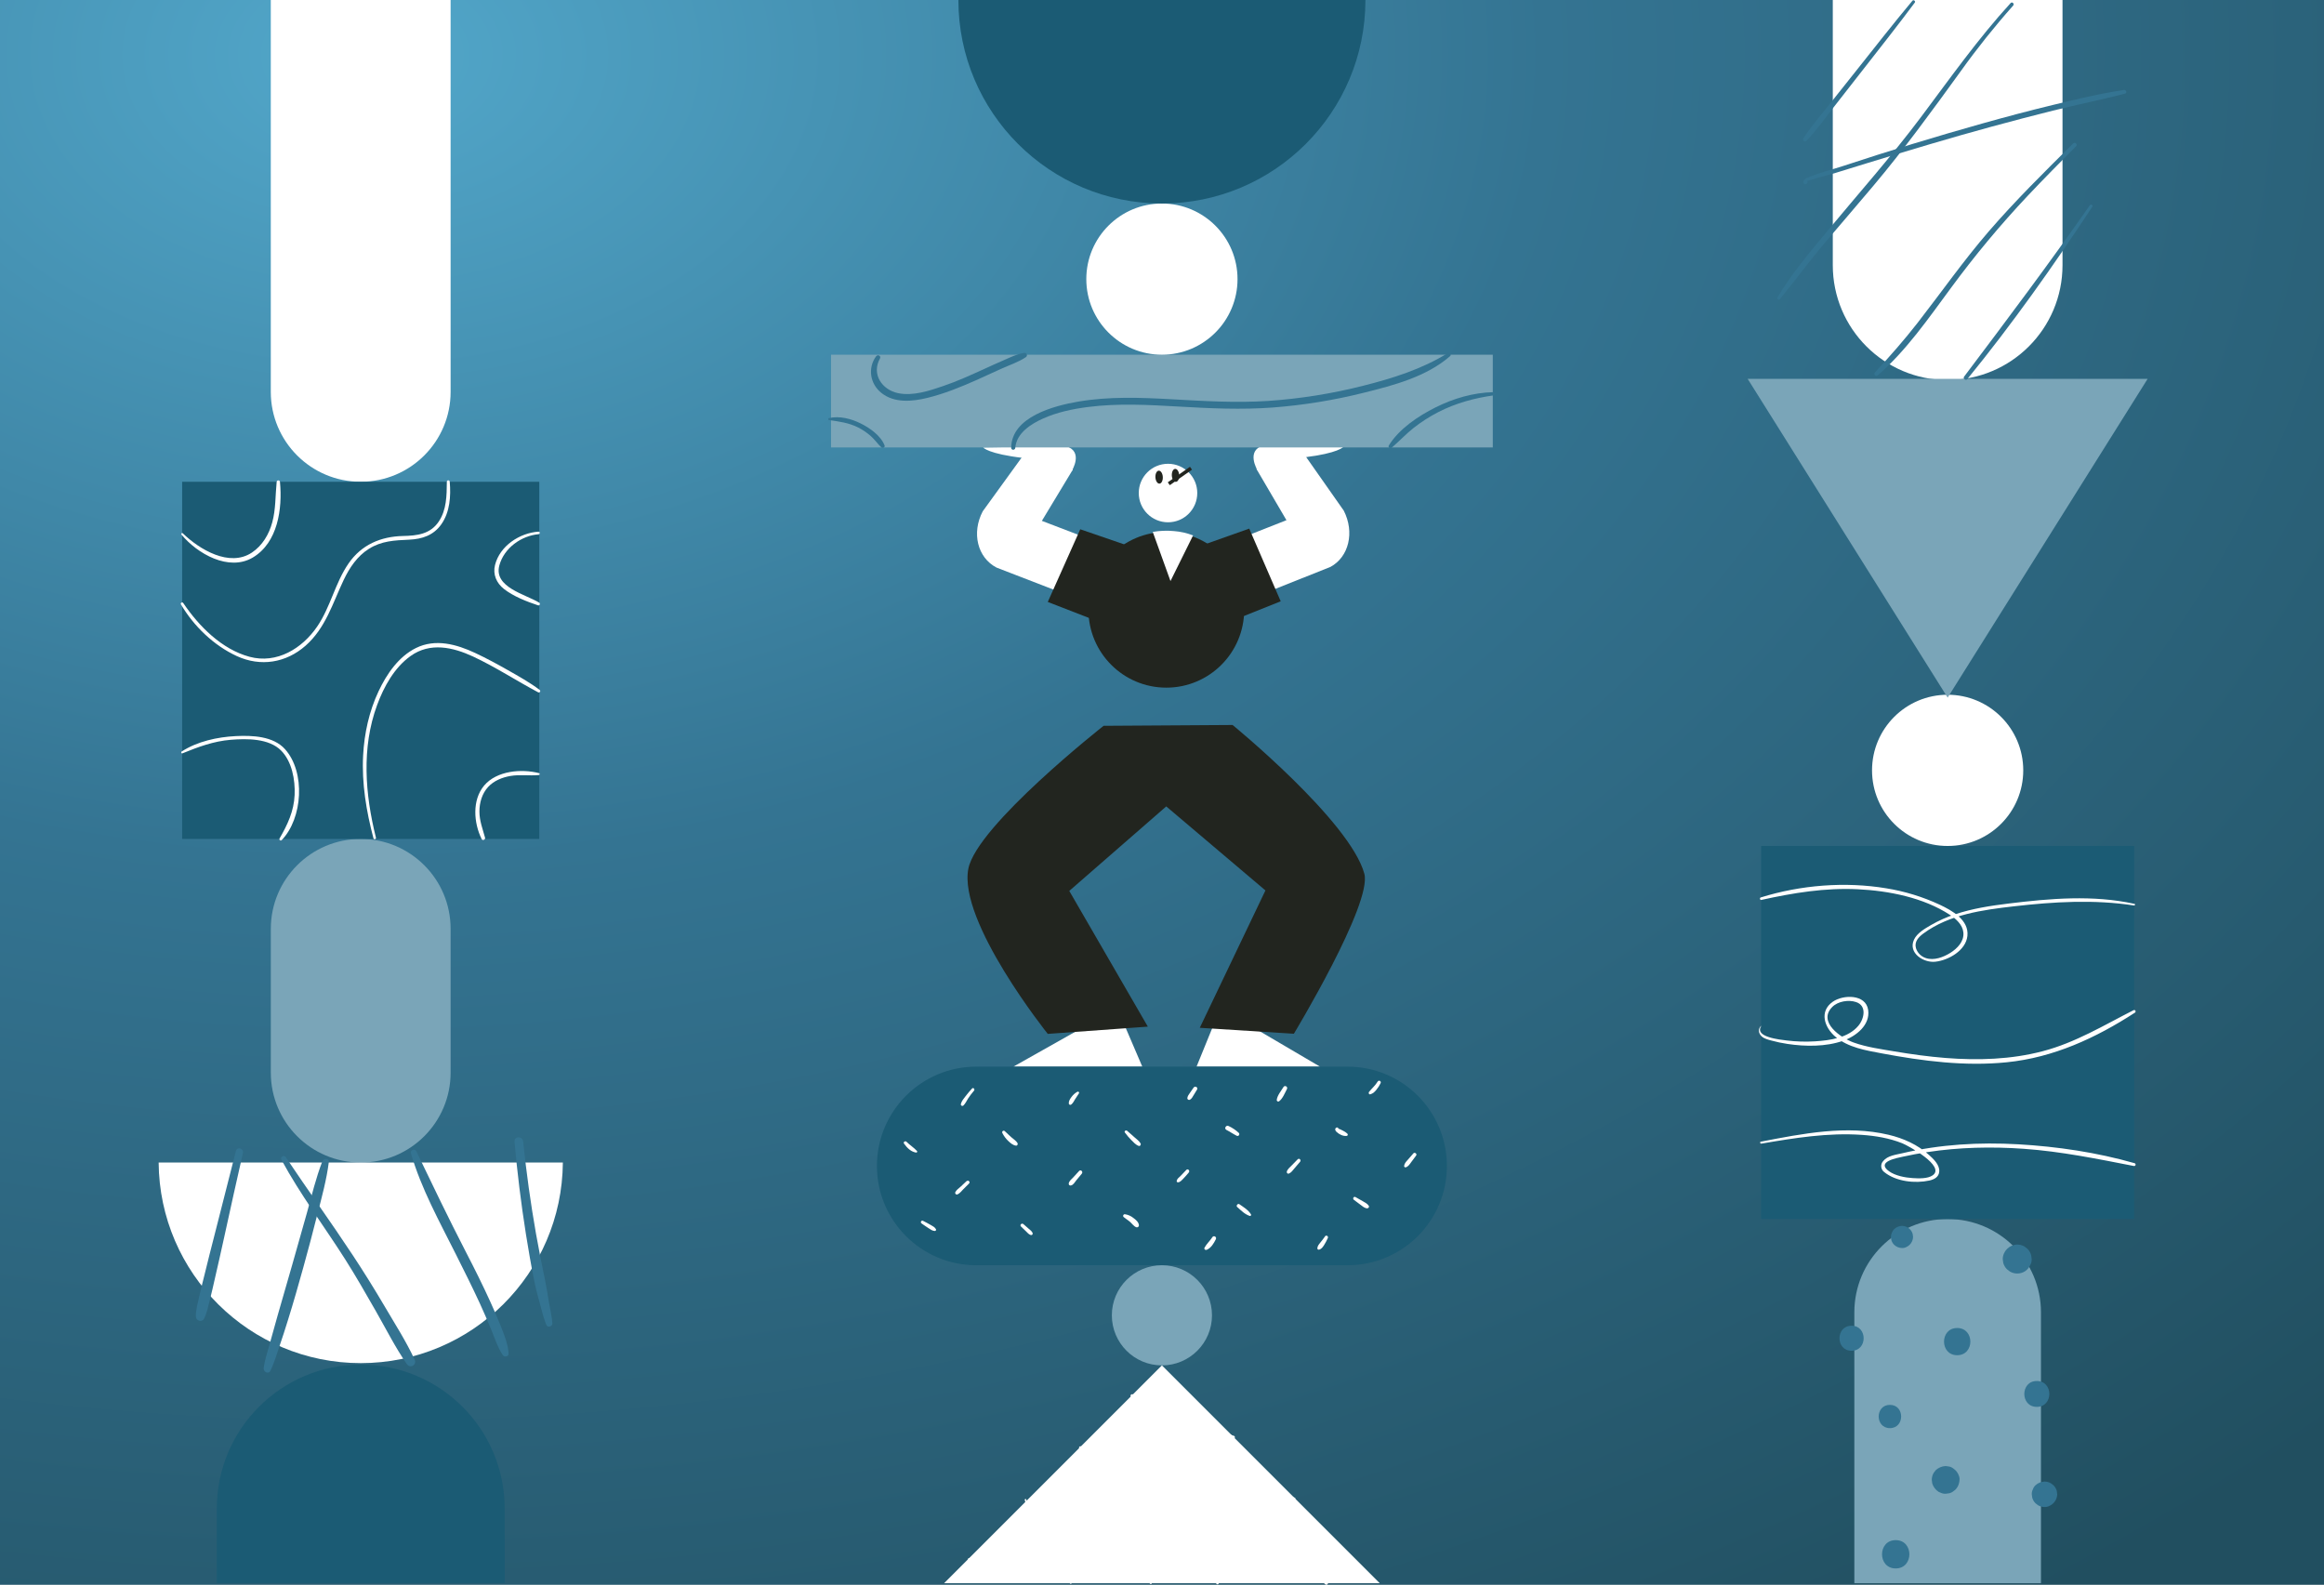
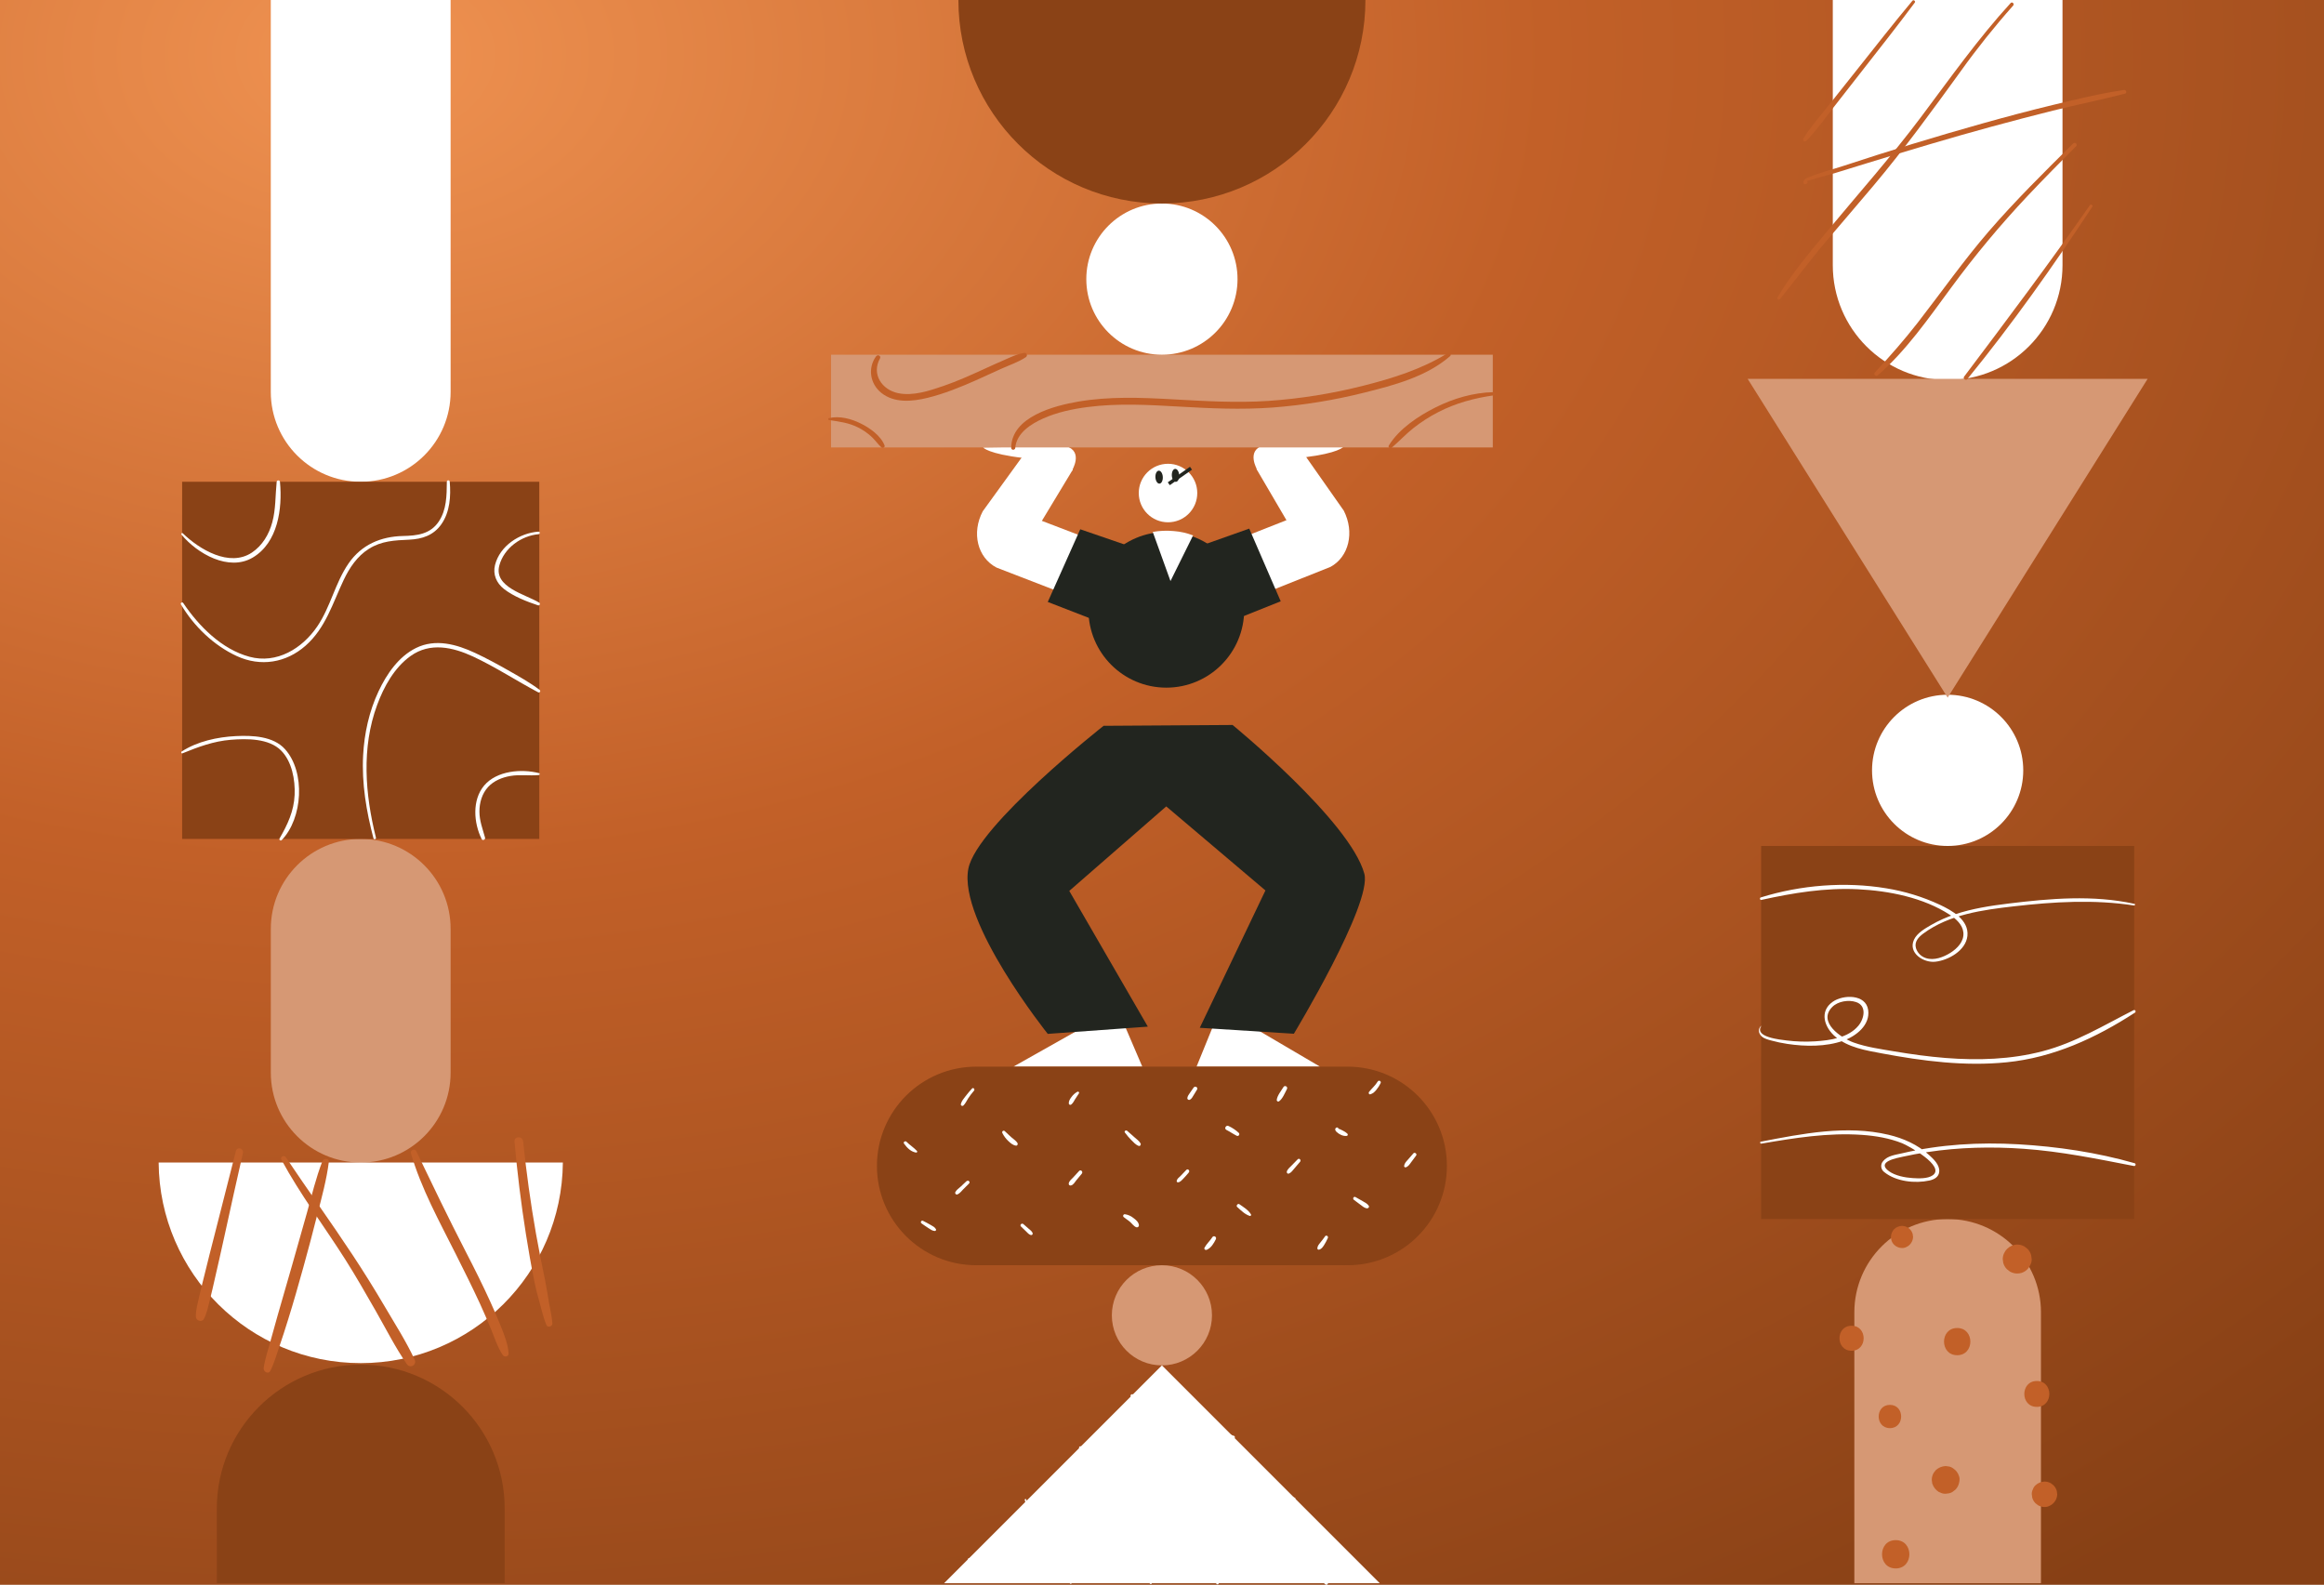
<svg xmlns="http://www.w3.org/2000/svg" id="Layer" viewBox="0 0 1986 1354.26">
  <defs>
-     <style>.cls-1{fill:#347492;}.cls-2{fill:#7AA5B8;}.cls-3{fill:#FFFFFF;}.cls-4{fill:#1B5B74;}.cls-5{fill:#fff;}.cls-6{fill:#FFFFFF;}.cls-7{fill:#22251F;}.cls-8{fill:none;stroke:#22251F;stroke-miterlimit:10;stroke-width:3px;}</style>
+     <style>.cls-1{fill:#C26028;}.cls-2{fill:#D69874;}.cls-3{fill:#FFFFFF;}.cls-4{fill:#8A4216;}.cls-5{fill:#fff;}.cls-6{fill:#FFFFFF;}.cls-7{fill:#22251F;}.cls-8{fill:none;stroke:#22251F;stroke-miterlimit:10;stroke-width:3px;}</style>
    <radialGradient id="bloom" cx="0.16" cy="0.04" r="1.2">
-       <stop offset="0" stop-color="#52A7CA" />
-       <stop offset="0.42" stop-color="#347492" />
-       <stop offset="1" stop-color="#214F60" />
+       <stop offset="0" stop-color="#EF9251" />
+       <stop offset="0.42" stop-color="#C26028" />
+       <stop offset="1" stop-color="#874015" />
    </radialGradient>
  </defs>
  <rect class="cls-1" x="316.54" y="-316.54" width="1352.92" height="1986" transform="translate(1669.46 -316.54) rotate(90)" />
  <rect width="1986" height="1354.26" fill="url(#bloom)" />
  <rect class="cls-2" x="169.98" y="778.35" width="276.54" height="153.65" rx="76.82" transform="translate(-546.92 1163.42) rotate(-90)" />
  <path class="cls-3" d="M179.23,129H514.1a0,0,0,0,1,0,0V282.67a0,0,0,0,1,0,0H179.23a76.82,76.82,0,0,1-76.82-76.82v0A76.82,76.82,0,0,1,179.23,129Z" transform="translate(102.41 514.1) rotate(-90)" />
  <path class="cls-4" d="M214.87,1136.56h63.79a123,123,0,0,1,123,123v0a123,123,0,0,1-123,123H214.87a0,0,0,0,1,0,0v-246A0,0,0,0,1,214.87,1136.56Z" transform="translate(-951.28 1567.79) rotate(-90)" />
  <rect class="cls-4" x="155.65" y="411.69" width="305.21" height="305.21" transform="translate(-256.04 872.55) rotate(-90)" />
  <path class="cls-5" d="M481,993.44a172.72,172.72,0,0,1-345.43,0" transform="translate(0 0)" />
  <path class="cls-5" d="M154.67,516.55c10.89,18.55,28.09,35.09,47.74,44.12,20.3,9.32,42,5.82,58.73-8.91,17.15-15.09,23.17-36.39,32.62-56.29,5-10.44,11.5-20.17,21.44-26.45,10.79-6.81,22.05-7.28,34.4-7.84,11.22-.5,21-3.75,27.62-13.27,7.3-10.46,8.16-23.9,7.11-36.22a1.24,1.24,0,0,0-2.48,0c-.09,11.66-.16,24-6.91,34-7.26,10.81-18.5,12.08-30.55,12.34-19,.43-35.49,7.46-46.51,23.42-11.49,16.65-15.4,37.21-26.82,53.95-12.85,18.83-34.59,32.12-57.85,25.84-23.75-6.42-43.2-26.07-56.58-45.86a1.14,1.14,0,0,0-2,1.15Z" transform="translate(0 0)" />
  <path class="cls-5" d="M155.09,456.85c13.45,16.3,40.47,31.75,60.93,19.59,21.49-12.78,25.38-41.77,23.24-64.52a1.42,1.42,0,0,0-2.84,0c-1.19,11.59-.66,23-3.74,34.4-2.78,10.29-8.45,19.91-17.47,25.91-19.14,12.7-44.75-2.67-59-16.49-.73-.71-1.74.35-1.11,1.11Z" transform="translate(0 0)" />
  <path class="cls-5" d="M321.27,715.82c-9.28-37-12.46-76.87,1-113.35,5.79-15.73,14.74-32,28.64-41.91,16.63-11.89,36-7.57,53.32.46,19.3,9,37,20.69,55.71,30.61a1.21,1.21,0,0,0,1.22-2.08c-8.42-6.38-17.94-11.65-27.12-16.87s-18.48-10.25-28-14.7c-15.91-7.43-33.91-12.45-50.55-4.24-14.93,7.38-25.08,22.31-32,37-8.05,17.14-12.17,35.87-13.17,54.74-1.27,23.94,2.72,47.87,8.84,70.95a1.11,1.11,0,0,0,2.13-.59Z" transform="translate(0 0)" />
  <path class="cls-5" d="M155.88,643.77c13.55-5.51,26.59-10.38,41.33-11.58,13.69-1.11,32.59-1.31,43,9.18,9.34,9.41,12.12,25.13,11.57,37.88-.6,14-6.06,25.42-12.89,37.28a1.17,1.17,0,0,0,1.82,1.41c18-18.62,20.5-58.07,2.86-77.73-10.06-11.21-28-11.87-42-11.19-15.74.77-33,4.53-46.34,13.19-.77.5-.29,1.95.66,1.56Z" transform="translate(0 0)" />
  <path class="cls-5" d="M460.21,454.31c-16.17,1.12-33,12.11-37.18,28.48-2,8.06,1.21,15.46,7.62,20.5,8.08,6.34,19.46,10.78,29.17,14,1.37.45,2.13-1.55,1-2.27-11.76-7.22-39.25-13.16-34.06-32,4.07-14.76,18.67-25.17,33.49-26.54,1.35-.12,1.38-2.22,0-2.13Z" transform="translate(0 0)" />
  <path class="cls-5" d="M460.62,660.67c-15.08-3.87-36.16-2.06-46.85,10.57-10.48,12.37-9,32-2.16,45.79.81,1.62,3.35.48,2.89-1.22-2.05-7.51-4.8-14.39-4.8-22.33,0-7.59,2.23-15.41,7.49-21.05,4.93-5.3,11.92-8.11,18.95-9.33,8.11-1.41,16.15,0,24.26-.79.88-.09,1.19-1.39.22-1.64Z" transform="translate(0 0)" />
  <path class="cls-1" d="M201.6,983.54q-8.94,35.55-18.07,71c-3,11.51-5.86,23-8.71,34.59-1.5,6.09-3.11,12.16-4.45,18.29-1.25,5.74-3.1,11.74-3,17.65,0,3.56,5.19,5.26,6.94,1.88,2.59-5,3.62-10.64,5-16,1.58-6.07,2.9-12.21,4.31-18.33,2.74-11.92,5.46-23.84,8.06-35.79q7.8-35.85,15.94-71.63c.88-3.91-5-5.58-6-1.66Z" transform="translate(0 0)" />
  <path class="cls-1" d="M240.54,991.14c16,29.56,36.36,56.56,54.38,84.91,9.2,14.48,17.7,29.39,26.22,44.28,8.69,15.19,16.63,31.06,26.6,45.46a3.84,3.84,0,0,0,6.62-3.87c-7.37-15.87-17-30.83-25.84-45.9q-13.06-22.2-27.25-43.68c-18.54-28.1-38.27-55.4-57-83.4a2.18,2.18,0,0,0-3.77,2.2Z" transform="translate(0 0)" />
  <path class="cls-1" d="M275.51,992.28c-5.52,14.18-9.1,29.35-13.18,44s-8.3,29.47-12.51,44.19c-4.12,14.4-8.33,28.78-12.43,43.18-2.14,7.51-4.27,15-6.31,22.58s-4.66,15.08-5.74,22.73c-.45,3.18,4,5.89,5.72,2.41,3.34-6.64,5.31-14,7.77-21,2.59-7.36,4.9-14.87,7.25-22.31,4.69-14.91,8.93-30,13.12-45s8.17-30.17,12-45.32C275,1023,279.1,1008.06,281,993c.41-3.34-4.42-3.4-5.46-.74Z" transform="translate(0 0)" />
  <path class="cls-1" d="M351.18,985.52c8.69,30.13,24.38,58.36,38.36,86.26,7,14,14,27.89,20.53,42.08,3.35,7.27,6.5,14.62,9.56,22s5.56,15.41,10,22.09c1.36,2,5.15,1.48,5-1.35-.5-8-3.66-15.69-6.55-23.07-2.77-7-5.82-14-8.95-20.85-6.57-14.47-13.68-28.7-21-42.82-14.73-28.52-28.57-57.34-42.47-86.26-1.22-2.53-5.26-.74-4.5,1.9Z" transform="translate(0 0)" />
  <path class="cls-1" d="M439.66,975.37q3.52,39.82,9.79,79.35c2.09,13.16,4.38,26.29,7,39.36,1.27,6.41,2.85,12.62,4.65,18.89,1.86,6.47,3.2,13.1,5.83,19.32,1.07,2.51,5.29,1.21,5.11-1.39-.41-6.11-1.94-12.08-2.95-18.11-1.09-6.44-2.07-12.84-3.39-19.24-2.69-13-5.32-26.07-7.64-39.18q-6.93-39.3-11-79c-.48-4.62-7.73-4.72-7.31,0Z" transform="translate(0 0)" />
  <path class="cls-5" d="M351.67,318.88c-1.61,1.22-3.25,2.38-4.86,3.59a18.1,18.1,0,0,0-4.43,4,2.29,2.29,0,0,0,0,2.32,2,2,0,0,0,.82.82,2.29,2.29,0,0,0,2.32,0,21.72,21.72,0,0,0,4-4.15c1.27-1.49,2.56-2.89,4-4.25,1.16-1.12-.42-3.32-1.78-2.3Z" transform="translate(0 0)" />
  <path class="cls-5" d="M247.64,279.17c1.11,3.75,4.23,8.22,8.71,7.57.87-.13.92-1.25.47-1.78-2.09-2.5-5-3.89-6.48-6.93-.74-1.51-3.17-.45-2.7,1.14Z" transform="translate(0 0)" />
  <path class="cls-5" d="M340.3,187.84l-4.37,4.29c-1.26,1.23-3.25,2.73-3.51,4.56a1.67,1.67,0,0,0,2,2c1.84-.27,3.32-2.25,4.56-3.51l4.29-4.38a2.11,2.11,0,0,0-3-3Z" transform="translate(0 0)" />
  <path class="cls-5" d="M288.47,362.49c.26,1.52,1.64,2.9,2.54,4.11s2,2.8,3.57,3.1a1.54,1.54,0,0,0,1.93-1.46c.07-1.58-1.18-3.08-2.14-4.23s-2-2.84-3.39-3.45a1.74,1.74,0,0,0-2.51,1.93Z" transform="translate(0 0)" />
  <path class="cls-5" d="M258.12,218.15a18.64,18.64,0,0,0,5.68.43c1.89,0,3.74.23,5.48-.56,1.3-.6,1.08-2.51,0-3.16-1.67-1-4-.85-5.86-.73a12.53,12.53,0,0,0-5.65,1.37,1.47,1.47,0,0,0,.35,2.65Z" transform="translate(0 0)" />
  <path class="cls-5" d="M360.64,89.89A29.29,29.29,0,0,1,355.59,88c-1.41-.66-2.73-1.33-4.31-1a1.16,1.16,0,0,0-.81,1.42c1.18,3.53,6.67,4,9.78,4.35,1.65.19,1.94-2.45.39-2.86Z" transform="translate(0 0)" />
  <path class="cls-5" d="M270.31,114.77l2.77,2.66c.41.39.81.8,1.25,1.16a19,19,0,0,0,1.84,1.15,1.6,1.6,0,0,0,2.07-.42,1.64,1.64,0,0,0-.12-2.11c-.35-.45-.63-1-1-1.4a14.53,14.53,0,0,0-1.44-1.27l-2.75-2.38c-1.78-1.55-4.36,1-2.61,2.61Z" transform="translate(0 0)" />
  <path class="cls-5" d="M335.25,7.05c-4.67,2.35-9.69,5.37-12.46,9.9-.71,1.17.65,2.19,1.72,1.72,4.69-2.07,8.65-6,12.51-9.32,1.32-1.14-.36-3-1.77-2.3Z" transform="translate(0 0)" />
  <path class="cls-5" d="M253,13.76a12.56,12.56,0,0,0,3.54,3.35,20.46,20.46,0,0,0,2,1,7.09,7.09,0,0,0,2.49.46,1.22,1.22,0,0,0,.86-2.06,15.39,15.39,0,0,0-1.4-1.29c-.63-.41-1.27-.77-1.87-1.22-1.11-.84-2.26-1.64-3.37-2.48-1.27-1-3.18.95-2.22,2.21Z" transform="translate(0 0)" />
  <path class="cls-5" d="M366.39,270.37c-.2-.08-.4-.15-.59-.24-1.49-.66-3.38.76-2.39,2.4a14.41,14.41,0,0,0,7.23,6.05,1.1,1.1,0,0,0,1.34-1.34,12.24,12.24,0,0,0-.79-1.95,16.41,16.41,0,0,0-1.68-2,14.21,14.21,0,0,0-3.71-3.2l-.42,3.2.62-.06a1.48,1.48,0,0,0,.39-2.9Z" transform="translate(0 0)" />
  <path class="cls-2" d="M1508.78,1117.58h231.47a79.74,79.74,0,0,1,79.74,79.74v0a79.74,79.74,0,0,1-79.74,79.74H1508.78a0,0,0,0,1,0,0V1117.58A0,0,0,0,1,1508.78,1117.58Z" transform="translate(467.07 2861.7) rotate(-90)" />
  <path class="cls-3" d="M1600.15,64.23h226.62a0,0,0,0,1,0,0V260.54a0,0,0,0,1,0,0H1600.15A98.16,98.16,0,0,1,1502,162.39v0a98.16,98.16,0,0,1,98.16-98.16Z" transform="translate(1502 1826.77) rotate(-90)" />
  <rect class="cls-4" x="1504.98" y="722.9" width="318.81" height="318.81" transform="translate(782.08 2546.69) rotate(-90)" />
  <circle class="cls-3" cx="1664.38" cy="658.3" r="64.61" />
  <polygon class="cls-2" points="1835.3 323.72 1493.47 323.72 1664.38 596.16 1835.3 323.72" />
  <path class="cls-5" d="M1505.28,769c27.17-6,54.39-10.47,82.34-9.1,26.44,1.3,56.11,7.11,78.63,21.84,5.3,3.47,10.92,8.43,11.58,15.15.74,7.57-5.21,13.64-11.11,17.35s-14,6.82-21,4.47a13.08,13.08,0,0,1-8.39-8.38c-1.64-5.58,2.21-9.58,6.33-12.62,22.09-16.32,50.74-20.16,77.27-23.21,34.12-3.92,68.58-6,102.68-.73.91.14,1.32-1.2.39-1.4-35.35-7.77-71.88-4.62-107.47-.27-15.45,1.89-30.93,4.25-45.73,9.19a109,109,0,0,0-20.73,9.25c-5.11,3-11.83,6.79-14.43,12.43-5.3,11.47,8.23,19.95,18.16,18.87,11.29-1.22,26.16-9.59,27.47-22.06,1.45-13.74-13.29-21.79-23.73-26.7a174.18,174.18,0,0,0-45.71-14c-35.25-5.83-73-2.8-107.13,7.81a1.12,1.12,0,0,0,.6,2.15Z" transform="translate(0 0)" />
  <path class="cls-5" d="M1505.11,876.59c-3.12,2.49-2.36,6.66.44,9.13,2.18,1.93,5.34,2.68,8.06,3.44a117,117,0,0,0,13.75,2.9c15.41,2.31,32.91,2.55,47.81-2.72,10.84-3.83,23.21-13.31,21.28-26.35-2-13.58-21.32-13.16-30.17-7-11.93,8.27-7.19,22.06,2.23,30,11,9.22,25.92,11.59,39.56,14.16,35.07,6.59,71.07,11.23,106.76,7.62,39.92-4,76.21-20.74,109.57-42.4a1.21,1.21,0,0,0-1.22-2.09c-25.44,12.95-49.58,27.67-77.47,35-27,7.11-55.34,8-83.11,5.8-14.6-1.16-29.13-3.16-43.58-5.59-11.68-2-23.81-3.6-35-7.62-10.79-3.88-31.07-17.62-18.16-30.45,4.85-4.82,13.84-6.25,20.25-4.12,9.42,3.12,7,14.25,2,20.23-8.62,10.4-24.37,12.53-37,13.33a130.07,130.07,0,0,1-24.32-.74c-5-.63-28.23-2.83-21.63-12.4,0,0,0-.09-.08-.06Z" transform="translate(0 0)" />
  <path class="cls-5" d="M1505.21,977.29c28.24-4.85,57-9.48,85.73-7.5,11.78.81,23.6,2.77,34.61,7.17,5.35,2.14,37.09,19.6,26.12,27.37-4.36,3.08-12.22,2.72-17.33,2.39-6.37-.41-14.65-2-19.94-5.75-11.62-8.24,6.63-11.41,11.91-12.57,6.81-1.49,13.67-2.79,20.56-3.85,27.33-4.21,55.18-4.79,82.73-2.84,31.75,2.25,62.69,8.6,93.86,14.67a1.24,1.24,0,0,0,.66-2.39c-32.14-9.18-65.92-14.22-99.26-16.13s-66.89,0-99.34,7.66c-5.4,1.27-12.51,2-16.24,6.69a6.32,6.32,0,0,0,1,9.44c10,8.09,26.36,9.82,38.45,7.17,4.19-.92,8.18-3,8.48-7.75.37-5.76-4.93-10.66-8.8-14.16-9.67-8.76-21.81-14.17-34.42-17.17-35.94-8.53-73.7-1-109.23,5.88-1.1.21-.63,1.86.46,1.67Z" transform="translate(0 0)" />
  <path class="cls-1" d="M1634.31.59c-16.2,19.39-31.79,39.33-47.51,59.12l-23,28.92c-7.69,9.67-16.17,19.3-22.75,29.76a1.64,1.64,0,0,0,2.57,2c8.74-9,16.19-19.58,23.88-29.43s15.6-20,23.39-29.93c15.24-19.53,30.67-39,45.44-58.85.88-1.17-1.1-2.71-2-1.57Z" transform="translate(0 0)" />
  <path class="cls-1" d="M1718.21,2.61c-27.85,30.44-51.7,64.2-76.41,97.16-25.57,34.12-53.83,65.84-81,98.62-14.69,17.71-30.11,35.87-41.82,55.73-.72,1.22,1.08,2.72,2,1.56,13.22-16.15,25.55-33,39.07-48.91s27.22-31.82,40.71-47.83c26.49-31.45,50.52-64.56,74.62-97.83a679.23,679.23,0,0,1,45-56.35c1.31-1.45-.83-3.6-2.16-2.15Z" transform="translate(0 0)" />
  <path class="cls-1" d="M1542.41,155.41c0-.55,23.89-6.95,26.26-7.68q13.45-4.17,26.92-8.31,26.48-8.14,53-16,52.62-15.6,105.87-28.91c20.41-5.06,41-9.22,61.41-14.45,2.1-.54,1.16-3.46-.87-3.17-20.47,3-40.76,8-60.85,12.84s-40.17,10.19-60.11,15.79q-59.88,16.82-119,36.33c-10.35,3.41-21.61,6-31.53,10.55-3.55,1.63-3,6.62.57,4.5a1.19,1.19,0,0,0,.52-1.29l-.11-.46a1.09,1.09,0,0,0-2.14.29Z" transform="translate(0 0)" />
  <path class="cls-1" d="M1771.68,122.56c-24.7,24.45-49.48,48.89-72.21,75.21-21.57,25-40.47,52-60.73,78.06-11.49,14.75-23.77,28.69-36.46,42.4a1.73,1.73,0,0,0,2.45,2.45c24.47-21.26,43.31-48.71,62.46-74.6a842.91,842.91,0,0,1,65.56-78.71C1746.32,153,1760.2,139,1774.12,125a1.72,1.72,0,0,0-2.44-2.43Z" transform="translate(0 0)" />
  <path class="cls-1" d="M1785.9,175.41c-34.67,49.7-71,98.09-107.49,146.48-1.18,1.57,1.49,3.66,2.75,2.12,38.33-47,73.53-96.71,106.85-147.37.87-1.33-1.22-2.51-2.11-1.23Z" transform="translate(0 0)" />
  <path class="cls-1" d="M1582.28,1154.28c13.76,0,13.78-21.38,0-21.38s-13.77,21.38,0,21.38Z" transform="translate(0 0)" />
  <path class="cls-1" d="M1672.54,1158.09c15,0,15-23.25,0-23.25s-15,23.25,0,23.25Z" transform="translate(0 0)" />
  <path class="cls-1" d="M1674,1267.76a13.6,13.6,0,0,0,.56-3.46,7.57,7.57,0,0,0-.87-3.87,3.94,3.94,0,0,0-.54-1.26.71.71,0,0,0-.1-.14c-.06-.11-.13-.21-.2-.32a9.88,9.88,0,0,0-3.08-3.37,9,9,0,0,0-4-2.12l-3.14-.42a13.17,13.17,0,0,0-8.35,3.46l-1.85,2.39a11.8,11.8,0,0,0-1.61,6l.42,3.14a13.36,13.36,0,0,0,5.43,7.06l2.82,1.19a9,9,0,0,0,4.71.21,8.79,8.79,0,0,0,4.39-1.4L1671,1273a11.77,11.77,0,0,0,3-5.21Z" transform="translate(0 0)" />
  <path class="cls-1" d="M1747.15,1287.8a8.25,8.25,0,0,0,4.19-.94,11.19,11.19,0,0,0,6.69-9.94l-.39-2.89a10.92,10.92,0,0,0-2.8-4.8l-2.2-1.7a10.77,10.77,0,0,0-5.49-1.48,12,12,0,0,0-7.69,3.18,8.08,8.08,0,0,0-2.24,3.5,8.19,8.19,0,0,0-.94,4.19l.39,2.89a10.79,10.79,0,0,0,2.79,4.8l2.21,1.7a10.77,10.77,0,0,0,5.48,1.49Z" transform="translate(0 0)" />
  <path class="cls-1" d="M1740.59,1202.24c14.24,0,14.26-22.12,0-22.12s-14.26,22.12,0,22.12Z" transform="translate(0 0)" />
  <path class="cls-1" d="M1615.05,1220.4c12.79,0,12.81-19.88,0-19.88s-12.81,19.88,0,19.88Z" transform="translate(0 0)" />
  <path class="cls-1" d="M1620,1340.3c15.57,0,15.59-24.19,0-24.19s-15.58,24.19,0,24.19Z" transform="translate(0 0)" />
  <path class="cls-1" d="M1723.82,1088.27a11.95,11.95,0,0,0,11.31-7.6,9.44,9.44,0,0,0,1.07-4.77l-.45-3.29a12.18,12.18,0,0,0-3.18-5.46l-2.5-1.94a12.37,12.37,0,0,0-6.25-1.69,12.7,12.7,0,0,0-12.37,12.38l.44,3.29a12.48,12.48,0,0,0,3.18,5.46l2.51,1.93a12.23,12.23,0,0,0,6.24,1.69Z" transform="translate(0 0)" />
  <path class="cls-1" d="M1625.36,1066.49a7.17,7.17,0,0,0,3.65-.81,9.77,9.77,0,0,0,5.82-8.65l-.34-2.52a9.38,9.38,0,0,0-2.44-4.18,9.81,9.81,0,0,0-6.69-2.77,10.49,10.49,0,0,0-6.7,2.77,10.63,10.63,0,0,0-2.77,6.7l.34,2.51a9.45,9.45,0,0,0,2.43,4.18,9.86,9.86,0,0,0,6.7,2.77Z" transform="translate(0 0)" />
  <polygon class="cls-3" points="806.79 1352.92 1179.07 1352.92 992.93 1166.78 806.79 1352.92" />
  <path class="cls-6" d="M1148.05,381.82s-4.14,5.49-33.55,9l-39.93,11s-10.16-16.7,4.94-21.14Z" transform="translate(0 0)" />
  <circle class="cls-6" cx="998.14" cy="421.32" r="25" />
  <ellipse class="cls-7" cx="990.53" cy="407.75" rx="3.16" ry="5.55" transform="translate(-21.34 56.28) rotate(-3.22)" />
  <ellipse class="cls-7" cx="1004.55" cy="406.23" rx="3.16" ry="5.55" transform="translate(-21.23 57.06) rotate(-3.22)" />
  <line class="cls-8" x1="1017.77" y1="400.12" x2="998.8" y2="413.39" />
  <path class="cls-6" d="M1040.41,467.76l58.94-23.23-25.64-43.78,37.42-17.38,37.21,53c9.41,18.44,4.4,39.57-11.41,48.09l-81.6,32.5" transform="translate(0 0)" />
  <polygon class="cls-7" points="1094.45 513.84 1067.55 451.72 1020.57 468.37 1049.09 531.98 1094.45 513.84" />
  <path class="cls-6" d="M840.11,382.38s4.27,5.5,34.6,9l41.19,11s10.48-16.7-5.1-21.14Z" transform="translate(0 0)" />
  <path class="cls-6" d="M951.13,468.33,890.34,445.1l26.44-43.78-38.59-17.39-38.38,53c-9.7,18.45-4.53,39.57,11.77,48.09l84.17,32.51" transform="translate(0 0)" />
  <polygon class="cls-7" points="895.39 514.4 923.13 452.29 971.59 468.94 942.18 532.54 895.39 514.4" />
  <circle class="cls-7" cx="996.69" cy="521.08" r="66.55" />
  <path class="cls-6" d="M985.1,454.54l15.15,42,19.32-39a57,57,0,0,0-16.51-3.72A68.39,68.39,0,0,0,985.1,454.54Z" transform="translate(0 0)" />
  <rect class="cls-2" x="710.17" y="303.12" width="565.51" height="79.24" />
  <polyline class="cls-6" points="866 911.5 954.74 861.48 976.17 911.5" />
  <polyline class="cls-6" points="1128.04 911.5 1042.88 861.48 1022.52 911.5" />
  <path class="cls-7" d="M1105.69,883.38l-80.4-5.08,56.1-117.38-84.76-71.81-82.87,72.21,67.14,116-85.52,6.18s-76.88-96.06-67.84-141.26c7.38-36.93,115.55-122,115.55-122l110.24-.71s100.27,82,112.57,127.07C1172.88,772.18,1105.69,883.38,1105.69,883.38Z" transform="translate(0 0)" />
  <circle class="cls-2" cx="992.93" cy="1123.99" r="42.79" />
  <circle class="cls-5" cx="992.93" cy="238.52" r="64.61" />
  <path class="cls-4" d="M1166.84,0A173.91,173.91,0,0,1,992.93,173.91,173.92,173.92,0,0,1,819,0" transform="translate(0 0)" />
  <rect class="cls-4" x="749.4" y="911.5" width="487.06" height="169.7" rx="84.85" />
  <path class="cls-5" d="M875.68,1281.7c6.62,29.19,46.18,22.65,66.72,15.08,26.8-9.88,42-34.54,62.47-52.76,13.12-11.69,31.27-20.14,49-14.74,1.48.45,2-1.76.63-2.29-27-10.06-50.72,12.31-67.35,30.6-9.52,10.47-19.33,20.67-31.18,28.55-9.89,6.58-20.85,9.95-32.41,12.24-16.34,3.25-40.78,2.67-46.53-17a.68.68,0,0,0-1.31.36Z" transform="translate(0 0)" />
  <path class="cls-5" d="M828.22,1333.35c16.88-4.94,35.4-7.59,52.91-4.8,12.43,2,33.4,8.4,33,24,0,1.07,1.43,1.16,1.77.24,5.54-15.24-18.56-23.85-29.14-26.28-19.37-4.46-40.42-.74-59.06,5.16a.89.89,0,0,0,.47,1.72Z" transform="translate(0 0)" />
  <path class="cls-5" d="M856.6,968.26a23.86,23.86,0,0,0,5,6.74c1.83,1.76,4.09,3.74,6.68,4,1.14.13,1.75-1.32,1.25-2.19-1.17-2-3.56-3.44-5.31-5-1.92-1.68-3.71-3.5-5.59-5.22a1.32,1.32,0,0,0-2.06,1.59Z" transform="translate(0 0)" />
  <path class="cls-5" d="M920.43,933.09a15.44,15.44,0,0,0-4.67,4.19,17.6,17.6,0,0,0-1.71,2.62,6.35,6.35,0,0,0-.72,3,1.29,1.29,0,0,0,2.18.91,8.79,8.79,0,0,0,1.74-2c.49-.83,1-1.67,1.49-2.49,1-1.61,2.12-3.16,3.12-4.77a1,1,0,0,0-1.43-1.42Z" transform="translate(0 0)" />
  <path class="cls-5" d="M922.17,1000.65c-1.73,1.89-3.44,3.8-5.19,5.66-1.45,1.55-3.65,3.1-3.69,5.35a1.46,1.46,0,0,0,1.81,1.38c2.12-.33,3.43-2.9,4.69-4.45,1.55-1.9,3.12-3.76,4.69-5.64,1.32-1.58-.87-3.87-2.31-2.3Z" transform="translate(0 0)" />
  <path class="cls-5" d="M961.29,967.81a56.61,56.61,0,0,0,5.47,6.41c1.83,1.83,3.84,4.12,6.3,5,1.25.45,2.2-1.08,1.63-2.11-1.18-2.17-3.59-3.77-5.39-5.42-2-1.82-4-3.6-6.08-5.37-1-.85-2.82.29-1.93,1.49Z" transform="translate(0 0)" />
  <path class="cls-5" d="M1020,929.4l-3.17,4.56c-1,1.42-2,2.73-2.2,4.49a1.51,1.51,0,0,0,2.25,1.3c1.51-.82,2.31-2.5,3.17-3.91l2.89-4.73c1.15-1.89-1.7-3.49-2.94-1.71Z" transform="translate(0 0)" />
  <path class="cls-5" d="M1013.79,999.74c-1.53,1.71-3.13,3.35-4.77,5-1.36,1.34-3.29,2.58-3.47,4.61a1,1,0,0,0,1,1c2,0,3.51-2,4.8-3.28,1.6-1.64,3.11-3.39,4.56-5.16,1.22-1.48-.82-3.61-2.13-2.14Z" transform="translate(0 0)" />
  <path class="cls-5" d="M1048,965.53c3,1.52,5.79,3.48,8.79,5a1.54,1.54,0,0,0,1.86-2.41,33.46,33.46,0,0,0-8.74-5.88c-2.16-1.12-4.08,2.17-1.91,3.26Z" transform="translate(0 0)" />
  <path class="cls-5" d="M1096.75,929c-2,3.31-5.24,7.11-5.71,11a1.3,1.3,0,0,0,2,1.12c3.16-2.35,4.86-7,6.71-10.43a1.71,1.71,0,0,0-3-1.73Z" transform="translate(0 0)" />
  <path class="cls-5" d="M1108.94,990.69q-2.6,2.67-5.21,5.33c-1.51,1.54-3.49,3.07-4.08,5.2-.26.94.68,2.07,1.68,1.69,2.12-.81,3.4-2.78,4.83-4.46,1.61-1.9,3.23-3.79,4.85-5.69,1.21-1.41-.73-3.44-2.07-2.07Z" transform="translate(0 0)" />
  <path class="cls-5" d="M1142.87,963.47a1.68,1.68,0,0,0-1.81,1.25c-.25,1.07.57,2,1.28,2.69,2.16,2,5.35,3.58,8.34,3.31a1.13,1.13,0,0,0,.79-1.9,15.44,15.44,0,0,0-4-2.69c-.73-.36-1.45-.74-2.18-1.08-.45-.21-1.75-.47-2-.92l.12.88-.13.09a.88.88,0,0,0-.44-1.63Z" transform="translate(0 0)" />
  <path class="cls-5" d="M1157,1025.33c1.83,1.35,3.63,2.75,5.47,4.09,1.65,1.22,3.41,2.84,5.48,3.17,1.2.18,2.48-1,1.71-2.23-1.15-1.81-3.2-2.76-5-3.83-2.07-1.22-4.19-2.36-6.27-3.56-1.56-.91-2.78,1.34-1.38,2.36Z" transform="translate(0 0)" />
  <path class="cls-5" d="M1207.84,985.59c-1.61,1.85-3.21,3.71-4.84,5.55-1.46,1.65-2.84,3-3.11,5.29a1.15,1.15,0,0,0,1.44,1.1c2.16-.74,3.2-2.45,4.49-4.22,1.45-2,2.91-3.94,4.38-5.9,1-1.36-1.25-3.1-2.36-1.82Z" transform="translate(0 0)" />
  <path class="cls-5" d="M1177.33,924.2c-2,3.4-5,5.85-7.41,8.9-.63.8-.08,2.46,1.15,2a9.15,9.15,0,0,0,2.71-1.34,17.44,17.44,0,0,0,2.4-2.46,27.13,27.13,0,0,0,3.6-5.64,1.42,1.42,0,0,0-2.45-1.44Z" transform="translate(0 0)" />
  <path class="cls-5" d="M1132.26,1056.65c-1.25,1.81-2.61,3.51-4,5.24-1.22,1.57-2.43,2.85-2.51,4.92a1.14,1.14,0,0,0,1.42,1.08c2.07-.46,3.17-2.15,4.3-3.84a44.37,44.37,0,0,0,3.19-6,1.41,1.41,0,0,0-2.44-1.43Z" transform="translate(0 0)" />
  <path class="cls-5" d="M1057.34,1031.52c3.32,2.93,6.43,6.18,10.71,7.57a.93.93,0,0,0,1-1.35c-2.35-3.83-6.26-6.1-9.87-8.65-1.43-1-3.19,1.28-1.88,2.43Z" transform="translate(0 0)" />
  <path class="cls-5" d="M1036,1057.29c-2,3.11-4.87,5.58-6.62,8.83-.71,1.3.66,2.39,1.87,1.88,3.71-1.58,6-5.47,7.76-9a1.74,1.74,0,0,0-3-1.76Z" transform="translate(0 0)" />
  <path class="cls-5" d="M960.19,1040c1.81,1.55,3.92,2.72,5.7,4.32s3.08,3.69,5.22,4.45a1.73,1.73,0,0,0,2.19-1.66c-.16-2.69-2.68-4.78-4.71-6.28a14.82,14.82,0,0,0-7.41-3.23,1.42,1.42,0,0,0-1,2.4Z" transform="translate(0 0)" />
  <path class="cls-5" d="M872.5,1048.11l4.21,4.05c1.23,1.19,2.48,2.78,4.19,3.24a1.3,1.3,0,0,0,1.58-1.59c-.61-1.7-2.19-2.75-3.51-3.9l-4.41-3.85c-1.4-1.22-3.42.74-2.06,2Z" transform="translate(0 0)" />
  <path class="cls-5" d="M826,1009.29,821,1014c-1.5,1.37-3.68,2.81-4.57,4.66a1.43,1.43,0,0,0,1.94,1.94c1.88-.81,3.42-2.94,4.86-4.37l4.88-4.87c1.32-1.31-.68-3.29-2-2Z" transform="translate(0 0)" />
  <path class="cls-5" d="M772.54,977.25c2.57,3.59,5.75,6.91,10.26,7.67a.84.84,0,0,0,.8-1.39c-2.73-2.92-6.13-5-9-7.89-1-1-3,.35-2.08,1.61Z" transform="translate(0 0)" />
  <path class="cls-5" d="M830.64,930.23c-1.92,2.06-3.72,4.21-5.44,6.44-1.55,2-3.47,4.22-4.08,6.73a1.32,1.32,0,0,0,2.19,1.28c1.72-1.65,2.74-4,4-6a67,67,0,0,1,5.07-6.68c1-1.21-.66-3-1.78-1.77Z" transform="translate(0 0)" />
  <path class="cls-5" d="M787.55,1045.49c2,1.36,3.86,2.75,5.87,4,1.74,1.1,3.36,2.38,5.47,2.45a1.06,1.06,0,0,0,.91-1.59c-1-1.83-3-2.68-4.71-3.71-2.05-1.2-4.16-2.26-6.26-3.35a1.26,1.26,0,0,0-1.28,2.18Z" transform="translate(0 0)" />
  <path class="cls-5" d="M984.44,1352.79c1.07-6.34.53-12.69,2.15-19a60.87,60.87,0,0,1,8-18.08c7.4-11.39,18.36-20,30.47-25.88a109.07,109.07,0,0,1,39.16-10.38,149,149,0,0,1,21.34-.08c6.82.45,13.66,2.23,20.46,2.37.93,0,1.43-1.44.5-1.85-6.32-2.8-14.13-3.31-21-3.88a138.13,138.13,0,0,0-23.1,0,109.7,109.7,0,0,0-40.79,11.27c-12.37,6.29-23.38,15.42-30.8,27.24a64.5,64.5,0,0,0-7.9,18.32c-1.57,6.15-3,14-.6,20,.33.86,1.84,1.14,2,0Z" transform="translate(0 0)" />
  <path class="cls-5" d="M1041.48,1353.14c5.14-17.41,32.86-20.39,47.67-19.24a76.08,76.08,0,0,1,25.59,6.67c7,3.24,12.31,7.94,17.78,13.31a1.36,1.36,0,0,0,2.13-1.64c-9.51-15.44-31.15-21.63-48.16-22.14-15.89-.48-42.44,4-47.2,22.43a1.14,1.14,0,0,0,2.19.61Z" transform="translate(0 0)" />
  <path class="cls-5" d="M966.38,1193.36c4,5.46,8.72,11.51,9,18.59.28,7.49-4.48,13.55-10.45,17.5-12.32,8.16-27.19,8.83-41.34,6.49a1.21,1.21,0,0,0-.65,2.33c14.91,5.25,34,2,46.32-8.06,5.15-4.2,8.88-10.09,9-16.89.21-8.22-4.85-15.07-9.56-21.33-1-1.38-3.39,0-2.35,1.37Z" transform="translate(0 0)" />
  <path class="cls-1" d="M748.72,304.39c-7.34,10.07-5.28,23.47,4.36,31.28,11.14,9,26.6,7.49,39.6,4.29,14.27-3.51,27.94-9.07,41.35-15,7.14-3.17,14.23-6.45,21.33-9.7,6.94-3.19,14.77-5.69,21.12-9.94a2,2,0,0,0-1.55-3.68c-5.8.86-11.42,3.66-16.78,6-5.8,2.5-11.54,5.12-17.28,7.75-11.5,5.26-23,10.46-35,14.55s-25.61,8.62-38.25,6.06c-13.94-2.83-23.09-16.27-15.63-29.67,1.2-2.15-1.85-3.81-3.24-1.89Z" transform="translate(0 0)" />
  <path class="cls-1" d="M867.63,382.6c1-12.49,13.51-20.4,23.85-25,11.9-5.33,25.11-8.1,38-9.77,25.95-3.37,52.28-1.87,78.31-.38,26.64,1.54,53.19,2.77,79.84.79a467,467,0,0,0,78.11-12.69c25.54-6.38,53.23-13.6,73.49-31.25,1.41-1.22-.41-3.55-2-2.57-22,13.66-47.25,21.61-72.17,27.87a454.94,454.94,0,0,1-81.26,13c-27.6,1.82-55.08.11-82.65-1.42-26.54-1.47-53.35-2.49-79.67,2-20.44,3.49-57.12,12.92-57.35,39.47,0,2.29,3.34,2.23,3.51,0Z" transform="translate(0 0)" />
  <path class="cls-1" d="M708.37,358.94c8.78,1.32,17,2.29,25.07,6.41a52.63,52.63,0,0,1,10.6,7.19c3.39,2.95,5.84,6.7,9.09,9.71,1.12,1,3.43,0,2.79-1.62-3.24-8.34-12.7-15-20.43-18.78-8-4-18.17-6.72-27.12-4.56-.77.18-.85,1.52,0,1.65Z" transform="translate(0 0)" />
  <path class="cls-1" d="M1276.32,335.1c-17.27.4-34.32,5.37-49.7,13.11-14.66,7.37-31,18.19-39.77,32.46-1,1.59,1.16,3,2.46,1.9,6.45-5.49,12.15-11.75,18.84-17A132.05,132.05,0,0,1,1229,352.21c15-7.75,31.1-12.08,47.73-14.39,1.56-.22,1.17-2.75-.37-2.72Z" transform="translate(0 0)" />
</svg>
